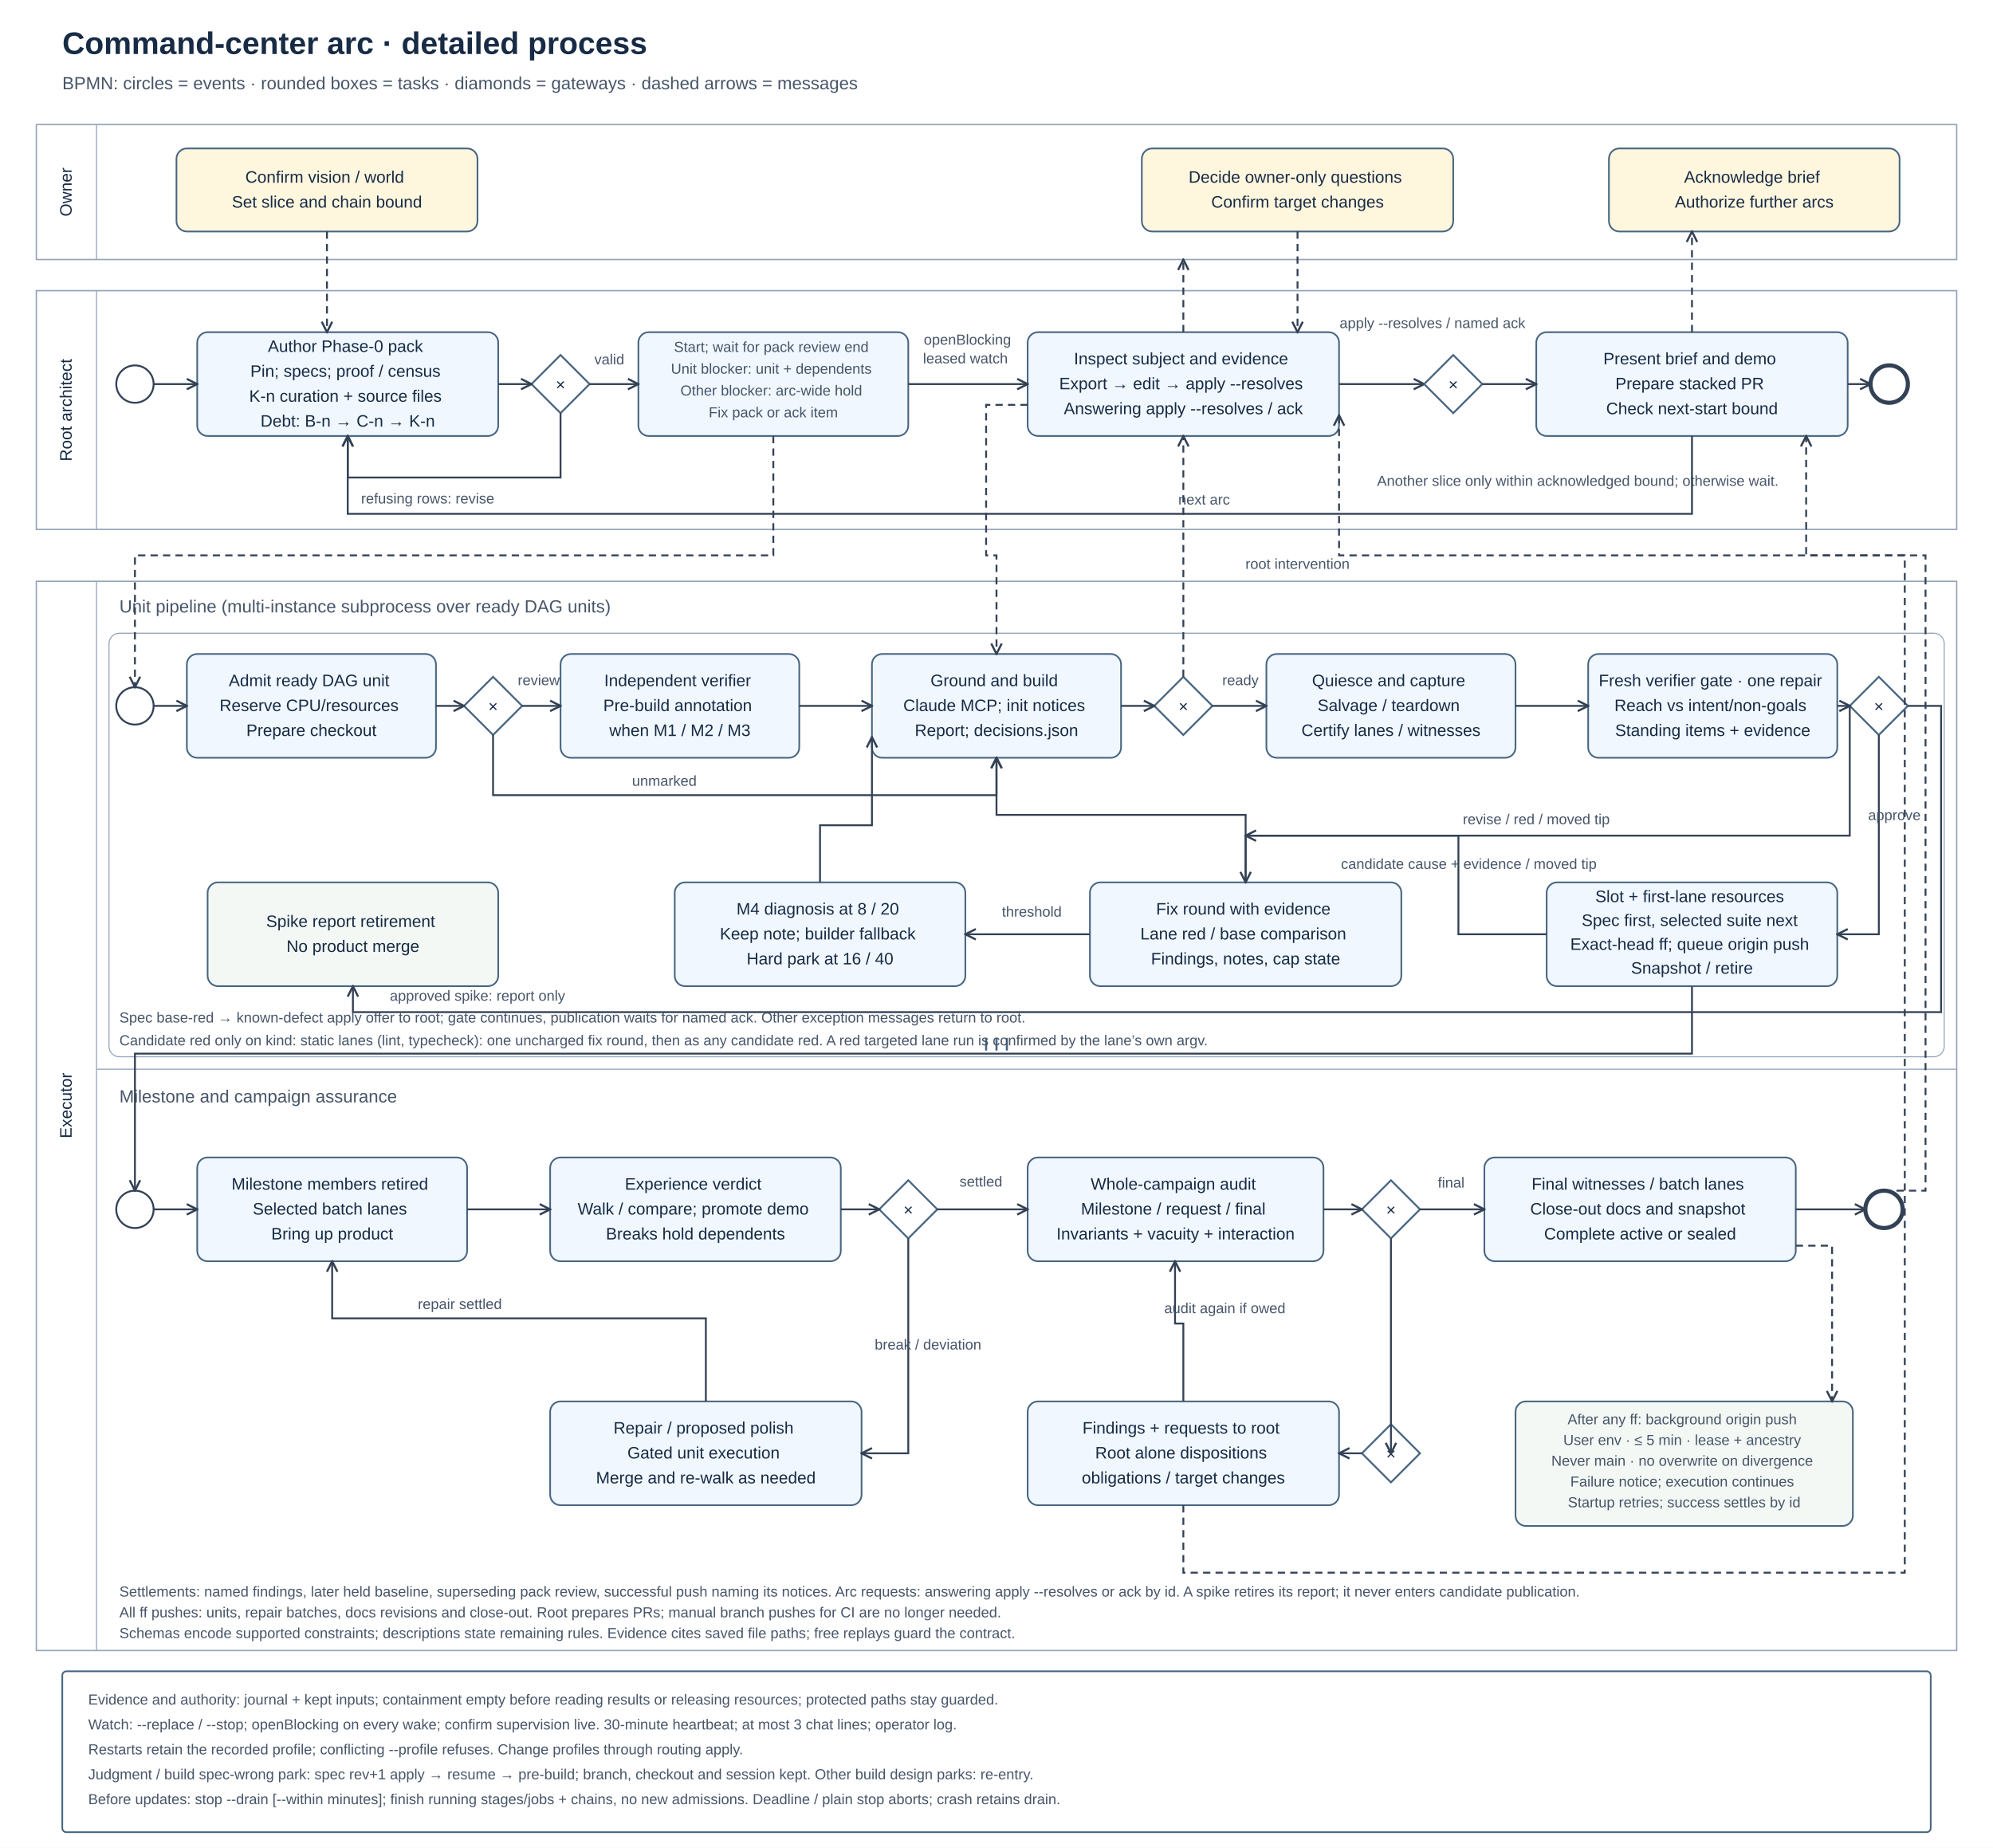
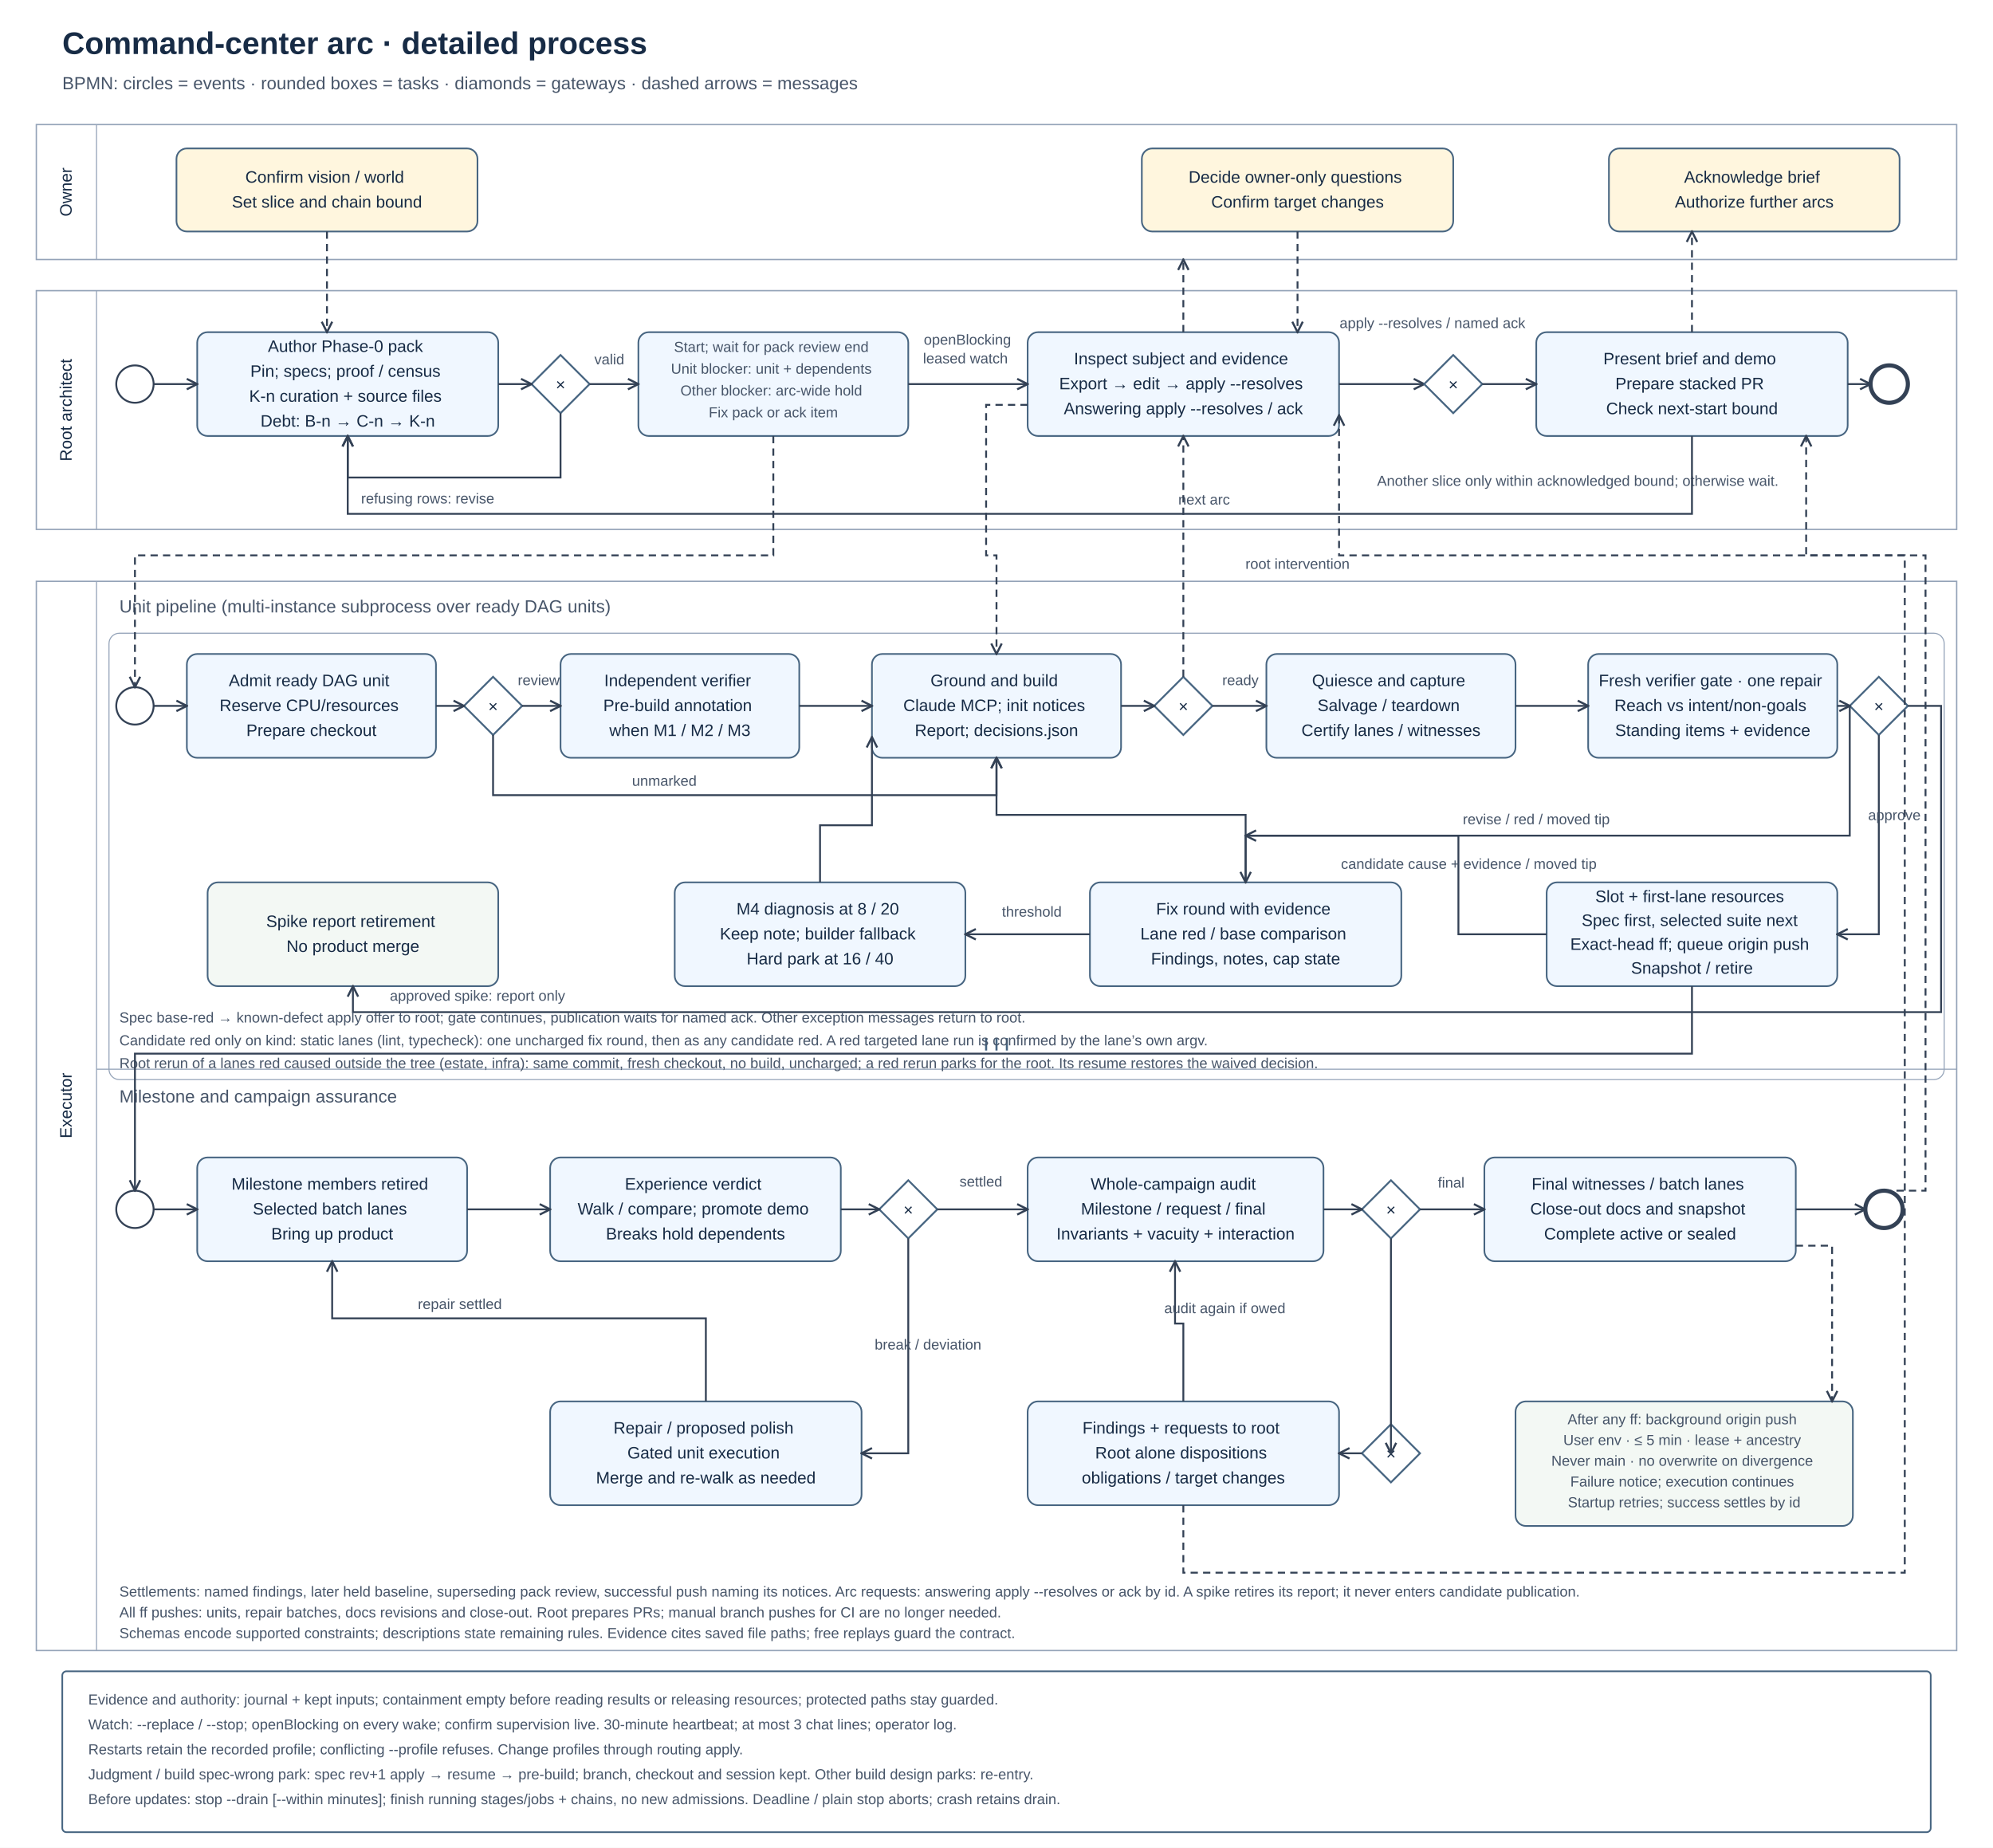
<svg xmlns="http://www.w3.org/2000/svg" width="1920" height="1780" viewBox="0 0 1920 1780" role="img" aria-labelledby="title desc">
  <defs>
    <marker id="arrow" viewBox="0 0 10 10" refX="9" refY="5" markerWidth="7" markerHeight="7" orient="auto-start-reverse">
      <path d="M 1 1 L 9 5 L 1 9" fill="none" stroke="#334155" stroke-width="1.6" />
    </marker>
  </defs>
  <style>text{font-family:Arial,Helvetica,sans-serif;fill:#172b45} .title{font-size:30px;font-weight:700}.sub{font-size:17px;fill:#475569}.label{font-size:16px}.small{font-size:14px;fill:#475569}.task{stroke:#476581;stroke-width:1.6}.edge{fill:none;stroke:#334155;stroke-width:1.8;marker-end:url(#arrow)}.msg{stroke-dasharray:7 5}.pool{fill:#fff;stroke:#94a3b8;stroke-width:1.3}</style>
  <rect width="1920" height="1780" fill="#fff" />
  <text x="60" y="52" class="title" text-anchor="start">
    <tspan x="60" dy="0">Command-center arc · detailed process</tspan>
  </text>
  <text x="60" y="86" class="sub" text-anchor="start">
    <tspan x="60" dy="0">BPMN: circles = events · rounded boxes = tasks · diamonds = gateways · dashed arrows = messages</tspan>
  </text>
  <rect x="35" y="120" width="1850" height="130" class="pool" />
  <path d="M93 120V250" stroke="#94a3b8" />
  <text transform="translate(69 185.0) rotate(-90)" text-anchor="middle" class="label">Owner</text>
  <rect x="35" y="280" width="1850" height="230" class="pool" />
  <path d="M93 280V510" stroke="#94a3b8" />
  <text transform="translate(69 395.0) rotate(-90)" text-anchor="middle" class="label">Root architect</text>
  <rect x="35" y="560" width="1850" height="1030" class="pool" />
  <path d="M93 560V1590" stroke="#94a3b8" />
  <text transform="translate(69 1065.0) rotate(-90)" text-anchor="middle" class="label">Executor</text>
  <rect x="170" y="143" width="290" height="80" rx="10" fill="#fff6de" class="task" />
  <text x="315.0" y="176.0" class="label" text-anchor="middle">
    <tspan x="315.0" dy="0">Confirm vision / world</tspan>
    <tspan x="315.0" dy="24">Set slice and chain bound</tspan>
  </text>
  <rect x="1100" y="143" width="300" height="80" rx="10" fill="#fff6de" class="task" />
  <text x="1250.0" y="176.0" class="label" text-anchor="middle">
    <tspan x="1250.0" dy="0">Decide owner-only questions</tspan>
    <tspan x="1250.0" dy="24">Confirm target changes</tspan>
  </text>
  <rect x="1550" y="143" width="280" height="80" rx="10" fill="#fff6de" class="task" />
  <text x="1690.0" y="176.0" class="label" text-anchor="middle">
    <tspan x="1690.0" dy="0">Acknowledge brief</tspan>
    <tspan x="1690.0" dy="24">Authorize further arcs</tspan>
  </text>
  <circle cx="130" cy="370" r="18" fill="#fff" stroke="#334155" stroke-width="1.8" />
  <rect x="190" y="320" width="290" height="100" rx="10" fill="#f0f7ff" class="task" />
  <text x="335.0" y="339.0" class="label" text-anchor="middle">
    <tspan x="335.0" dy="0">Author Phase-0 pack</tspan>
    <tspan x="335.0" dy="24">Pin; specs; proof / census</tspan>
    <tspan x="335.0" dy="24">K-n curation + source files</tspan>
    <tspan x="335.0" dy="24">Debt: B-n → C-n → K-n</tspan>
  </text>
  <path d="M540 342L568 370L540 398L512 370Z" fill="#fff" stroke="#476581" stroke-width="1.8" />
  <text x="540" y="376" class="label" text-anchor="middle">
    <tspan x="540" dy="0">×</tspan>
  </text>
  <rect x="615" y="320" width="260" height="100" rx="10" fill="#f0f7ff" class="task" />
  <text x="745.0" y="339" class="small" text-anchor="middle">
    <tspan x="745.0" dy="0">Start; wait for pack review end</tspan>
    <tspan x="745.0" dy="21">Unit blocker: unit + dependents</tspan>
    <tspan x="745.0" dy="21">Other blocker: arc-wide hold</tspan>
    <tspan x="745.0" dy="21">Fix pack or ack item</tspan>
  </text>
  <rect x="990" y="320" width="300" height="100" rx="10" fill="#f0f7ff" class="task" />
  <text x="1140.0" y="351.0" class="label" text-anchor="middle">
    <tspan x="1140.0" dy="0">Inspect subject and evidence</tspan>
    <tspan x="1140.0" dy="24">Export → edit → apply --resolves</tspan>
    <tspan x="1140.0" dy="24">Answering apply --resolves / ack</tspan>
  </text>
  <rect x="1480" y="320" width="300" height="100" rx="10" fill="#f0f7ff" class="task" />
  <text x="1630.0" y="351.0" class="label" text-anchor="middle">
    <tspan x="1630.0" dy="0">Present brief and demo</tspan>
    <tspan x="1630.0" dy="24">Prepare stacked PR</tspan>
    <tspan x="1630.0" dy="24">Check next-start bound</tspan>
  </text>
  <circle cx="1820" cy="370" r="18" fill="#fff" stroke="#334155" stroke-width="4" />
  <polyline points="148,370 190,370" class="edge" />
  <polyline points="480,370 512,370" class="edge" />
  <polyline points="568,370 615,370" class="edge" />
  <text x="587" y="351" class="small" text-anchor="middle">
    <tspan x="587" dy="0">valid</tspan>
  </text>
  <polyline points="540,398 540,460 335,460 335,420" class="edge" />
  <text x="412" y="485" class="small" text-anchor="middle">
    <tspan x="412" dy="0">refusing rows: revise</tspan>
  </text>
  <polyline points="875,370 990,370" class="edge" />
  <text x="932" y="350" class="small" text-anchor="middle">
    <tspan x="932" dy="0">leased watch</tspan>
    <tspan x="932" dy="-18">openBlocking</tspan>
  </text>
  <polyline points="1290,370 1372,370" class="edge" />
  <text x="1380" y="316" class="small" text-anchor="middle">
    <tspan x="1380" dy="0">apply --resolves / named ack</tspan>
  </text>
  <path d="M1400 342L1428 370L1400 398L1372 370Z" fill="#fff" stroke="#476581" stroke-width="1.8" />
  <text x="1400" y="376" class="label" text-anchor="middle">
    <tspan x="1400" dy="0">×</tspan>
  </text>
  <polyline points="1428,370 1480,370" class="edge" />
  <polyline points="1780,370 1802,370" class="edge" />
  <polyline points="315,223 315,320" class="edge msg" />
  <polyline points="1140,320 1140,250" class="edge msg" />
  <polyline points="1250,223 1250,320" class="edge msg" />
  <polyline points="1630,320 1630,223" class="edge msg" />
  <text x="1520" y="468" class="small" text-anchor="middle">
    <tspan x="1520" dy="0">Another slice only within acknowledged bound; otherwise wait.</tspan>
  </text>
  <polyline points="1630,420 1630,495 335,495 335,420" class="edge" />
  <text x="1160" y="486" class="small" text-anchor="middle">
    <tspan x="1160" dy="0">next arc</tspan>
  </text>
  <path d="M93 1030H1885" stroke="#94a3b8" />
  <text x="115" y="590" class="sub" text-anchor="start">
    <tspan x="115" dy="0">Unit pipeline (multi-instance subprocess over ready DAG units)</tspan>
  </text>
-   <rect x="105" y="610" width="1768" height="408" rx="10" fill="none" stroke="#94a3b8" />
+   <rect x="105" y="610" width="1768" height="430" rx="10" fill="none" stroke="#94a3b8" />
  <path d="M950 1000v12 M960 1000v12 M970 1000v12" stroke="#476581" stroke-width="2" />
  <circle cx="130" cy="680" r="18" fill="#fff" stroke="#334155" stroke-width="1.8" />
  <rect x="180" y="630" width="240" height="100" rx="10" fill="#f0f7ff" class="task" />
  <text x="300.0" y="661.0" class="label" text-anchor="middle">
    <tspan x="300.0" dy="0">Admit ready DAG unit</tspan>
    <tspan x="300.0" dy="24">Reserve CPU/resources</tspan>
    <tspan x="300.0" dy="24">Prepare checkout</tspan>
  </text>
  <path d="M475 652L503 680L475 708L447 680Z" fill="#fff" stroke="#476581" stroke-width="1.8" />
  <text x="475" y="686" class="label" text-anchor="middle">
    <tspan x="475" dy="0">×</tspan>
  </text>
  <rect x="540" y="630" width="230" height="100" rx="10" fill="#f0f7ff" class="task" />
  <text x="655.0" y="661.0" class="label" text-anchor="middle">
    <tspan x="655.0" dy="0">Independent verifier</tspan>
    <tspan x="655.0" dy="24">Pre-build annotation</tspan>
    <tspan x="655.0" dy="24">when M1 / M2 / M3</tspan>
  </text>
  <rect x="840" y="630" width="240" height="100" rx="10" fill="#f0f7ff" class="task" />
  <text x="960.0" y="661.0" class="label" text-anchor="middle">
    <tspan x="960.0" dy="0">Ground and build</tspan>
    <tspan x="960.0" dy="24">Claude MCP; init notices</tspan>
    <tspan x="960.0" dy="24">Report; decisions.json</tspan>
  </text>
  <path d="M1140 652L1168 680L1140 708L1112 680Z" fill="#fff" stroke="#476581" stroke-width="1.8" />
  <text x="1140" y="686" class="label" text-anchor="middle">
    <tspan x="1140" dy="0">×</tspan>
  </text>
  <rect x="1220" y="630" width="240" height="100" rx="10" fill="#f0f7ff" class="task" />
  <text x="1340.0" y="661.0" class="label" text-anchor="middle">
    <tspan x="1340.0" dy="0">Quiesce and capture</tspan>
    <tspan x="1340.0" dy="24">Salvage / teardown</tspan>
    <tspan x="1340.0" dy="24">Certify lanes / witnesses</tspan>
  </text>
  <rect x="1530" y="630" width="240" height="100" rx="10" fill="#f0f7ff" class="task" />
  <text x="1650.0" y="661.0" class="label" text-anchor="middle">
    <tspan x="1650.0" dy="0">Fresh verifier gate · one repair</tspan>
    <tspan x="1650.0" dy="24">Reach vs intent/non-goals</tspan>
    <tspan x="1650.0" dy="24">Standing items + evidence</tspan>
  </text>
  <polyline points="148,680 180,680" class="edge" />
  <polyline points="420,680 447,680" class="edge" />
  <polyline points="503,680 540,680" class="edge" />
  <text x="519" y="660" class="small" text-anchor="middle">
    <tspan x="519" dy="0">review</tspan>
  </text>
  <polyline points="770,680 840,680" class="edge" />
  <polyline points="475,708 475,766 960,766 960,730" class="edge" />
  <text x="640" y="757" class="small" text-anchor="middle">
    <tspan x="640" dy="0">unmarked</tspan>
  </text>
  <polyline points="1080,680 1112,680" class="edge" />
  <polyline points="1168,680 1220,680" class="edge" />
  <text x="1195" y="660" class="small" text-anchor="middle">
    <tspan x="1195" dy="0">ready</tspan>
  </text>
  <polyline points="1460,680 1530,680" class="edge" />
  <polyline points="745,420 745,535 130,535 130,662" class="edge msg" />
  <path d="M1810 652L1838 680L1810 708L1782 680Z" fill="#fff" stroke="#476581" stroke-width="1.8" />
  <text x="1810" y="686" class="label" text-anchor="middle">
    <tspan x="1810" dy="0">×</tspan>
  </text>
  <polyline points="1770,680 1782,680" class="edge" />
  <rect x="1490" y="850" width="280" height="100" rx="10" fill="#f0f7ff" class="task" />
  <text x="1630.0" y="869" class="label" text-anchor="middle">
    <tspan x="1630.0" dy="0">Slot + first-lane resources</tspan>
    <tspan x="1630.0" dy="23">Spec first, selected suite next</tspan>
    <tspan x="1630.0" dy="23">Exact-head ff; queue origin push</tspan>
    <tspan x="1630.0" dy="23">Snapshot / retire</tspan>
  </text>
  <polyline points="1810,708 1810,900 1770,900" class="edge" />
  <text x="1825" y="790" class="small" text-anchor="middle">
    <tspan x="1825" dy="0">approve</tspan>
  </text>
  <rect x="1050" y="850" width="300" height="100" rx="10" fill="#f0f7ff" class="task" />
  <text x="1200.0" y="881.0" class="label" text-anchor="middle">
    <tspan x="1200.0" dy="0">Fix round with evidence</tspan>
    <tspan x="1200.0" dy="24">Lane red / base comparison</tspan>
    <tspan x="1200.0" dy="24">Findings, notes, cap state</tspan>
  </text>
  <rect x="650" y="850" width="280" height="100" rx="10" fill="#f0f7ff" class="task" />
  <text x="790.0" y="881.0" class="label" text-anchor="middle">
    <tspan x="790.0" dy="0">M4 diagnosis at 8 / 20</tspan>
    <tspan x="790.0" dy="24">Keep note; builder fallback</tspan>
    <tspan x="790.0" dy="24">Hard park at 16 / 40</tspan>
  </text>
  <rect x="200" y="850" width="280" height="100" rx="10" fill="#f3f8f4" class="task" />
  <text x="340.0" y="893.0" class="label" text-anchor="middle">
    <tspan x="340.0" dy="0">Spike report retirement</tspan>
    <tspan x="340.0" dy="24">No product merge</tspan>
  </text>
  <polyline points="1782,680 1782,805 1200,805 1200,850" class="edge" />
  <text x="1480" y="794" class="small" text-anchor="middle">
    <tspan x="1480" dy="0">revise / red / moved tip</tspan>
  </text>
  <polyline points="1200,850 1200,785 960,785 960,730" class="edge" />
  <polyline points="1050,900 930,900" class="edge" />
  <text x="994" y="883" class="small" text-anchor="middle">
    <tspan x="994" dy="0">threshold</tspan>
  </text>
  <polyline points="790,850 790,795 840,795 840,710" class="edge" />
  <polyline points="1838,680 1870,680 1870,975 340,975 340,950" class="edge" />
  <text x="460" y="964" class="small" text-anchor="middle">
    <tspan x="460" dy="0">approved spike: report only</tspan>
  </text>
  <polyline points="1490,900 1405,900 1405,805 1200,805" class="edge" />
  <text x="1415" y="837" class="small" text-anchor="middle">
    <tspan x="1415" dy="0">candidate cause + evidence / moved tip</tspan>
  </text>
  <text x="115" y="985" class="small" text-anchor="start">
    <tspan x="115" dy="0">Spec base-red → known-defect apply offer to root; gate continues, publication waits for named ack. Other exception messages return to root.</tspan>
  </text>
  <text x="115" y="1007" class="small" text-anchor="start">
    <tspan x="115" dy="0">Candidate red only on kind: static lanes (lint, typecheck): one uncharged fix round, then as any candidate red. A red targeted lane run is confirmed by the lane’s own argv.</tspan>
+   </text>
+   <text x="115" y="1029" class="small" text-anchor="start">
+     <tspan x="115" dy="0">Root rerun of a lanes red caused outside the tree (estate, infra): same commit, fresh checkout, no build, uncharged; a red rerun parks for the root. Its resume restores the waived decision.</tspan>
  </text>
  <polyline points="1140,652 1140,535 1140,420" class="edge msg" />
  <text x="1250" y="548" class="small" text-anchor="middle">
    <tspan x="1250" dy="0">root intervention</tspan>
  </text>
  <polyline points="990,390 950,390 950,535 960,535 960,630" class="edge msg" />
  <text x="115" y="1062" class="sub" text-anchor="start">
    <tspan x="115" dy="0">Milestone and campaign assurance</tspan>
  </text>
  <circle cx="130" cy="1165" r="18" fill="#fff" stroke="#334155" stroke-width="1.8" />
  <rect x="190" y="1115" width="260" height="100" rx="10" fill="#f0f7ff" class="task" />
  <text x="320.0" y="1146.0" class="label" text-anchor="middle">
    <tspan x="320.0" dy="0">Milestone members retired</tspan>
    <tspan x="320.0" dy="24">Selected batch lanes</tspan>
    <tspan x="320.0" dy="24">Bring up product</tspan>
  </text>
  <rect x="530" y="1115" width="280" height="100" rx="10" fill="#f0f7ff" class="task" />
  <text x="670.0" y="1146.0" class="label" text-anchor="middle">
    <tspan x="670.0" dy="0">Experience verdict</tspan>
    <tspan x="670.0" dy="24">Walk / compare; promote demo</tspan>
    <tspan x="670.0" dy="24">Breaks hold dependents</tspan>
  </text>
  <path d="M875 1137L903 1165L875 1193L847 1165Z" fill="#fff" stroke="#476581" stroke-width="1.8" />
  <text x="875" y="1171" class="label" text-anchor="middle">
    <tspan x="875" dy="0">×</tspan>
  </text>
  <rect x="990" y="1115" width="285" height="100" rx="10" fill="#f0f7ff" class="task" />
  <text x="1132.5" y="1146.0" class="label" text-anchor="middle">
    <tspan x="1132.5" dy="0">Whole-campaign audit</tspan>
    <tspan x="1132.5" dy="24">Milestone / request / final</tspan>
    <tspan x="1132.5" dy="24">Invariants + vacuity + interaction</tspan>
  </text>
  <path d="M1340 1137L1368 1165L1340 1193L1312 1165Z" fill="#fff" stroke="#476581" stroke-width="1.8" />
  <text x="1340" y="1171" class="label" text-anchor="middle">
    <tspan x="1340" dy="0">×</tspan>
  </text>
  <rect x="1430" y="1115" width="300" height="100" rx="10" fill="#f0f7ff" class="task" />
  <text x="1580.0" y="1146.0" class="label" text-anchor="middle">
    <tspan x="1580.0" dy="0">Final witnesses / batch lanes</tspan>
    <tspan x="1580.0" dy="24">Close-out docs and snapshot</tspan>
    <tspan x="1580.0" dy="24">Complete active or sealed</tspan>
  </text>
  <circle cx="1815" cy="1165" r="18" fill="#fff" stroke="#334155" stroke-width="4" />
  <rect x="1460" y="1350" width="325" height="120" rx="10" fill="#f3f8f4" class="task" />
  <text x="1622.5" y="1372" class="small" text-anchor="middle">
    <tspan x="1622.5" dy="0">After any ff: background origin push</tspan>
    <tspan x="1622.5" dy="20">User env · ≤ 5 min · lease + ancestry</tspan>
    <tspan x="1622.5" dy="20">Never main · no overwrite on divergence</tspan>
    <tspan x="1622.5" dy="20">Failure notice; execution continues</tspan>
    <tspan x="1622.5" dy="20">Startup retries; success settles by id</tspan>
  </text>
  <polyline points="1730,1200 1765,1200 1765,1350" class="edge msg" />
  <polyline points="1630,950 1630,1015 130,1015 130,1147" class="edge" />
  <polyline points="148,1165 190,1165" class="edge" />
  <polyline points="450,1165 530,1165" class="edge" />
  <polyline points="810,1165 847,1165" class="edge" />
  <polyline points="903,1165 990,1165" class="edge" />
  <text x="945" y="1143" class="small" text-anchor="middle">
    <tspan x="945" dy="0">settled</tspan>
  </text>
  <polyline points="1275,1165 1312,1165" class="edge" />
  <polyline points="1368,1165 1430,1165" class="edge" />
  <text x="1398" y="1144" class="small" text-anchor="middle">
    <tspan x="1398" dy="0">final</tspan>
  </text>
  <polyline points="1730,1165 1797,1165" class="edge" />
  <rect x="530" y="1350" width="300" height="100" rx="10" fill="#f0f7ff" class="task" />
  <text x="680.0" y="1381.0" class="label" text-anchor="middle">
    <tspan x="680.0" dy="0">Repair / proposed polish</tspan>
    <tspan x="680.0" dy="24">Gated unit execution</tspan>
    <tspan x="680.0" dy="24">Merge and re-walk as needed</tspan>
  </text>
  <rect x="990" y="1350" width="300" height="100" rx="10" fill="#f0f7ff" class="task" />
  <text x="1140.0" y="1381.0" class="label" text-anchor="middle">
    <tspan x="1140.0" dy="0">Findings + requests to root</tspan>
    <tspan x="1140.0" dy="24">Root alone dispositions</tspan>
    <tspan x="1140.0" dy="24">obligations / target changes</tspan>
  </text>
  <path d="M1340 1372L1368 1400L1340 1428L1312 1400Z" fill="#fff" stroke="#476581" stroke-width="1.8" />
  <text x="1340" y="1406" class="label" text-anchor="middle">
    <tspan x="1340" dy="0">×</tspan>
  </text>
  <polyline points="875,1193 875,1400 830,1400" class="edge" />
  <text x="894" y="1300" class="small" text-anchor="middle">
    <tspan x="894" dy="0">break / deviation</tspan>
  </text>
  <polyline points="680,1350 680,1270 320,1270 320,1215" class="edge" />
  <text x="443" y="1261" class="small" text-anchor="middle">
    <tspan x="443" dy="0">repair settled</tspan>
  </text>
  <polyline points="1340,1193 1340,1400" class="edge" />
  <polyline points="1312,1400 1290,1400" class="edge" />
  <polyline points="1140,1350 1140,1275 1132,1275 1132,1215" class="edge" />
  <text x="1180" y="1265" class="small" text-anchor="middle">
    <tspan x="1180" dy="0">audit again if owed</tspan>
  </text>
  <polyline points="1140,1450 1140,1515 1835,1515 1835,535 1290,535 1290,400" class="edge msg" />
  <polyline points="1815,1147 1855,1147 1855,535 1740,535 1740,420" class="edge msg" />
  <text x="115" y="1538" class="small" text-anchor="start">
    <tspan x="115" dy="0">Settlements: named findings, later held baseline, superseding pack review, successful push naming its notices. Arc requests: answering apply --resolves or ack by id. A spike retires its report; it never enters candidate publication.</tspan>
    <tspan x="115" dy="20">All ff pushes: units, repair batches, docs revisions and close-out. Root prepares PRs; manual branch pushes for CI are no longer needed.</tspan>
    <tspan x="115" dy="20">Schemas encode supported constraints; descriptions state remaining rules. Evidence cites saved file paths; free replays guard the contract.</tspan>
  </text>
  <rect x="60" y="1610" width="1800" height="155" rx="4" fill="#fff" class="task" />
  <text x="85" y="1642" class="small" text-anchor="start">
    <tspan x="85" dy="0">Evidence and authority: journal + kept inputs; containment empty before reading results or releasing resources; protected paths stay guarded.</tspan>
    <tspan x="85" dy="24">Watch: --replace / --stop; openBlocking on every wake; confirm supervision live. 30-minute heartbeat; at most 3 chat lines; operator log.</tspan>
    <tspan x="85" dy="24">Restarts retain the recorded profile; conflicting --profile refuses. Change profiles through routing apply.</tspan>
    <tspan x="85" dy="24">Judgment / build spec-wrong park: spec rev+1 apply → resume → pre-build; branch, checkout and session kept. Other build design parks: re-entry.</tspan>
    <tspan x="85" dy="24">Before updates: stop --drain [--within minutes]; finish running stages/jobs + chains, no new admissions. Deadline / plain stop aborts; crash retains drain.</tspan>
  </text>
</svg>
